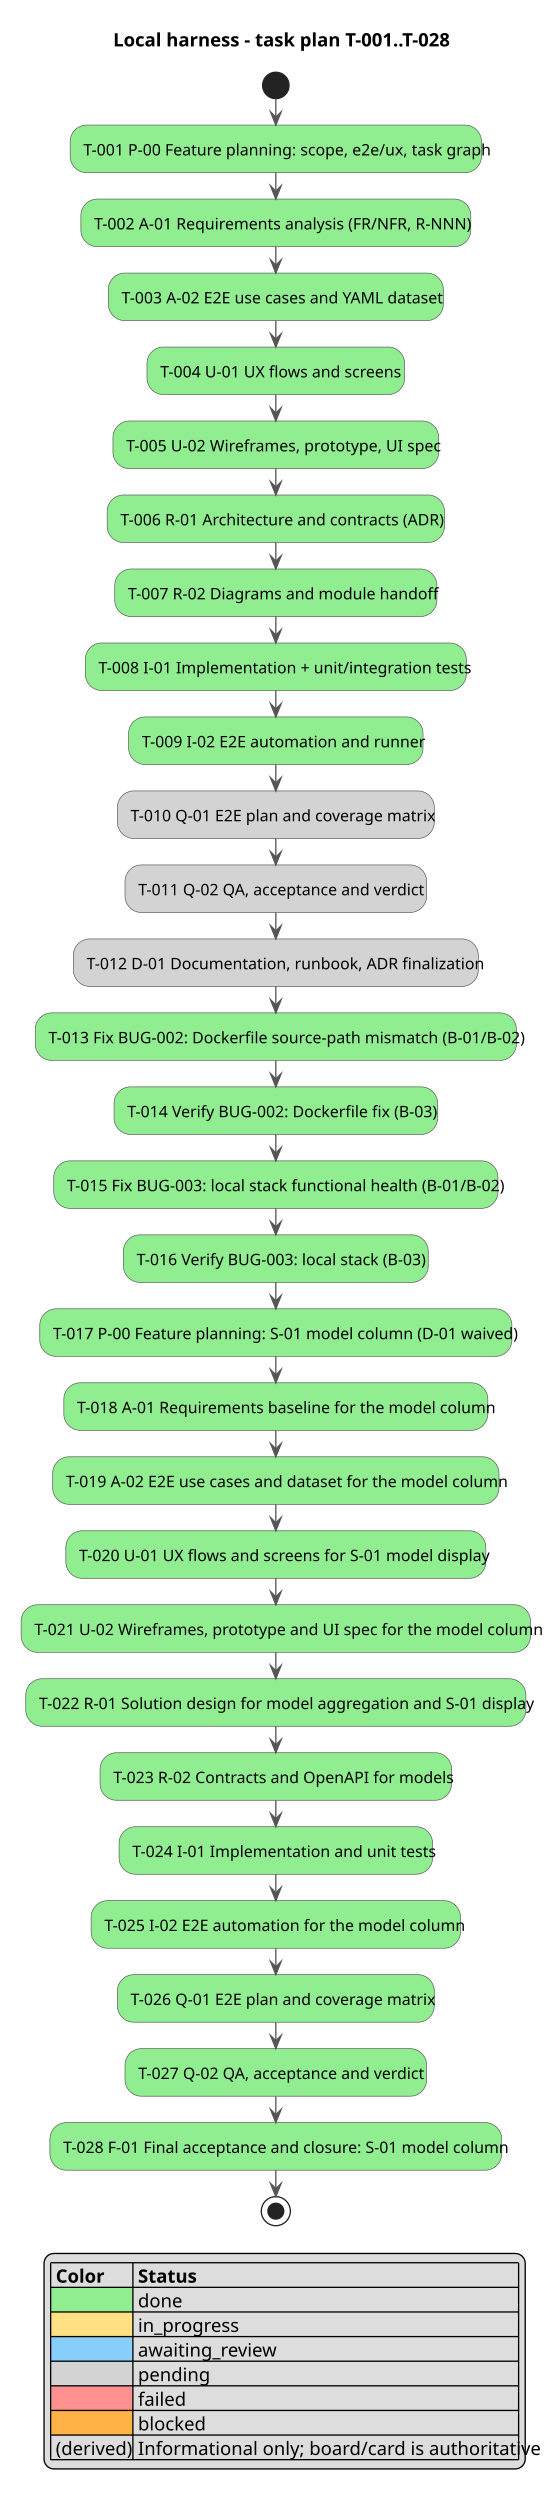
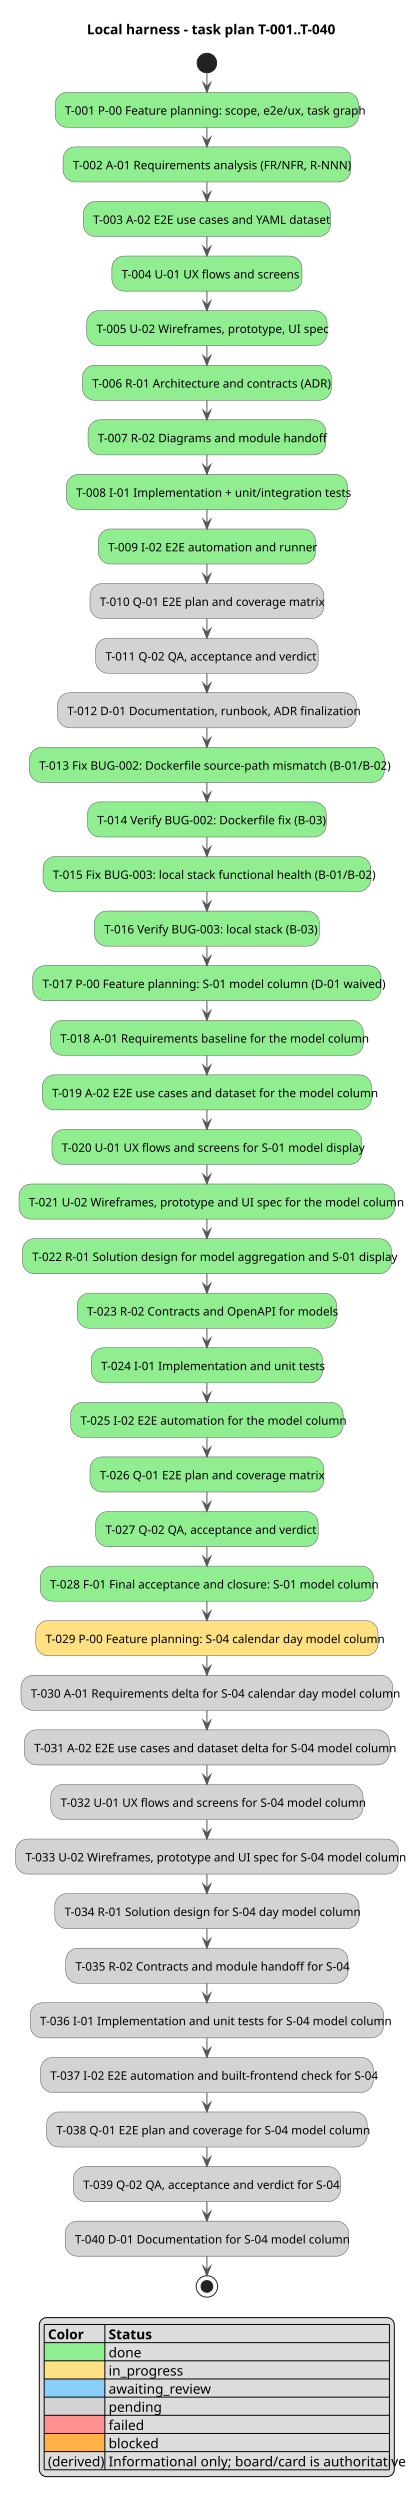
- <svg xmlns="http://www.w3.org/2000/svg" version="1.1" data-diagram-type="ACTIVITY" style="width:421px;height:1891px;background:#FFFFFF;" width="421px" height="1891px" viewBox="0 0 421 1891" zoomAndPan="magnify" preserveAspectRatio="none" contentStyleType="text/css">
+ <svg xmlns="http://www.w3.org/2000/svg" version="1.1" data-diagram-type="ACTIVITY" style="width:428px;height:2563px;background:#FFFFFF;" width="428px" height="2563px" viewBox="0 0 428 2563" zoomAndPan="magnify" preserveAspectRatio="none" contentStyleType="text/css">
  <defs />
  <g font-family="sans-serif" lengthAdjust="spacing">
    <g class="title" data-source-line="5">
-       <text x="85.599" y="35.107" fill="#000" font-size="14" textLength="248.076" font-weight="700" font-family="Segoe UI">Local harness - task plan T-001..T-028</text>
+       <text x="89.088" y="35.107" fill="#000" font-size="14" textLength="248.076" font-weight="700" font-family="Segoe UI">Local harness - task plan T-001..T-040</text>
    </g>
-     <ellipse cx="208.637" cy="64.621" rx="10" ry="10" fill="#222" style="stroke:#222;stroke-width:1;" />
-     <rect x="53.072" y="94.621" width="311.129" height="35.961" fill="#90EE90" style="stroke:#555;stroke-width:0.5;" rx="12.5" ry="12.5" />
-     <text x="63.072" y="117.57" fill="#000" font-size="12" textLength="291.129" font-family="Segoe UI">T-001 P-00 Feature planning: scope, e2e/ux, task graph</text>
-     <rect x="61.182" y="150.582" width="294.91" height="35.961" fill="#90EE90" style="stroke:#555;stroke-width:0.5;" rx="12.5" ry="12.5" />
-     <text x="71.182" y="173.531" fill="#000" font-size="12" textLength="274.91" font-family="Segoe UI">T-002 A-01 Requirements analysis (FR/NFR, R-NNN)</text>
-     <rect x="81.941" y="206.543" width="253.391" height="35.961" fill="#90EE90" style="stroke:#555;stroke-width:0.5;" rx="12.5" ry="12.5" />
-     <text x="91.941" y="229.492" fill="#000" font-size="12" textLength="233.391" font-family="Segoe UI">T-003 A-02 E2E use cases and YAML dataset</text>
-     <rect x="111.191" y="262.504" width="194.891" height="35.961" fill="#90EE90" style="stroke:#555;stroke-width:0.5;" rx="12.5" ry="12.5" />
-     <text x="121.191" y="285.453" fill="#000" font-size="12" textLength="174.891" font-family="Segoe UI">T-004 U-01 UX flows and screens</text>
-     <rect x="85.451" y="318.465" width="246.371" height="35.961" fill="#90EE90" style="stroke:#555;stroke-width:0.5;" rx="12.5" ry="12.5" />
-     <text x="95.451" y="341.414" fill="#000" font-size="12" textLength="226.371" font-family="Segoe UI">T-005 U-02 Wireframes, prototype, UI spec</text>
-     <rect x="81.071" y="374.426" width="255.131" height="35.961" fill="#90EE90" style="stroke:#555;stroke-width:0.5;" rx="12.5" ry="12.5" />
-     <text x="91.071" y="397.375" fill="#000" font-size="12" textLength="235.131" font-family="Segoe UI">T-006 R-01 Architecture and contracts (ADR)</text>
-     <rect x="86.784" y="430.387" width="243.705" height="35.961" fill="#90EE90" style="stroke:#555;stroke-width:0.5;" rx="12.5" ry="12.5" />
-     <text x="96.784" y="453.336" fill="#000" font-size="12" textLength="223.705" font-family="Segoe UI">T-007 R-02 Diagrams and module handoff</text>
-     <rect x="64.536" y="486.348" width="288.201" height="35.961" fill="#90EE90" style="stroke:#555;stroke-width:0.5;" rx="12.5" ry="12.5" />
-     <text x="74.536" y="509.297" fill="#000" font-size="12" textLength="268.201" font-family="Segoe UI">T-008 I-01 Implementation + unit/integration tests</text>
-     <rect x="97.311" y="542.309" width="222.652" height="35.961" fill="#90EE90" style="stroke:#555;stroke-width:0.5;" rx="12.5" ry="12.5" />
-     <text x="107.311" y="565.258" fill="#000" font-size="12" textLength="202.652" font-family="Segoe UI">T-009 I-02 E2E automation and runner</text>
-     <rect x="88.768" y="598.27" width="239.738" height="35.961" fill="#D3D3D3" style="stroke:#555;stroke-width:0.5;" rx="12.5" ry="12.5" />
-     <text x="98.768" y="621.219" fill="#000" font-size="12" textLength="219.738" font-family="Segoe UI">T-010 Q-01 E2E plan and coverage matrix</text>
-     <rect x="94.565" y="654.23" width="228.143" height="35.961" fill="#D3D3D3" style="stroke:#555;stroke-width:0.5;" rx="12.5" ry="12.5" />
-     <text x="104.565" y="677.18" fill="#000" font-size="12" textLength="208.143" font-family="Segoe UI">T-011 Q-02 QA, acceptance and verdict</text>
-     <rect x="55.489" y="710.191" width="306.295" height="35.961" fill="#D3D3D3" style="stroke:#555;stroke-width:0.5;" rx="12.5" ry="12.5" />
-     <text x="65.489" y="733.141" fill="#000" font-size="12" textLength="286.295" font-family="Segoe UI">T-012 D-01 Documentation, runbook, ADR finalization</text>
-     <rect x="26.667" y="766.152" width="363.939" height="35.961" fill="#90EE90" style="stroke:#555;stroke-width:0.5;" rx="12.5" ry="12.5" />
-     <text x="36.667" y="789.102" fill="#000" font-size="12" textLength="343.939" font-family="Segoe UI">T-013 Fix BUG-002: Dockerfile source-path mismatch (B-01/B-02)</text>
-     <rect x="86.271" y="822.113" width="244.73" height="35.961" fill="#90EE90" style="stroke:#555;stroke-width:0.5;" rx="12.5" ry="12.5" />
-     <text x="96.271" y="845.063" fill="#000" font-size="12" textLength="224.73" font-family="Segoe UI">T-014 Verify BUG-002: Dockerfile fix (B-03)</text>
-     <rect x="40.65" y="878.074" width="335.973" height="35.961" fill="#90EE90" style="stroke:#555;stroke-width:0.5;" rx="12.5" ry="12.5" />
-     <text x="50.65" y="901.023" fill="#000" font-size="12" textLength="315.973" font-family="Segoe UI">T-015 Fix BUG-003: local stack functional health (B-01/B-02)</text>
-     <rect x="93.347" y="934.035" width="230.58" height="35.961" fill="#90EE90" style="stroke:#555;stroke-width:0.5;" rx="12.5" ry="12.5" />
-     <text x="103.347" y="956.984" fill="#000" font-size="12" textLength="210.58" font-family="Segoe UI">T-016 Verify BUG-003: local stack (B-03)</text>
-     <rect x="30.089" y="989.996" width="357.096" height="35.961" fill="#90EE90" style="stroke:#555;stroke-width:0.5;" rx="12.5" ry="12.5" />
-     <text x="40.089" y="1012.945" fill="#000" font-size="12" textLength="337.096" font-family="Segoe UI">T-017 P-00 Feature planning: S-01 model column (D-01 waived)</text>
-     <rect x="48.279" y="1045.957" width="320.715" height="35.961" fill="#90EE90" style="stroke:#555;stroke-width:0.5;" rx="12.5" ry="12.5" />
-     <text x="58.279" y="1068.906" fill="#000" font-size="12" textLength="300.715" font-family="Segoe UI">T-018 A-01 Requirements baseline for the model column</text>
-     <rect x="39.856" y="1101.918" width="337.561" height="35.961" fill="#90EE90" style="stroke:#555;stroke-width:0.5;" rx="12.5" ry="12.5" />
-     <text x="49.856" y="1124.867" fill="#000" font-size="12" textLength="317.561" font-family="Segoe UI">T-019 A-02 E2E use cases and dataset for the model column</text>
-     <rect x="49.806" y="1157.879" width="317.662" height="35.961" fill="#90EE90" style="stroke:#555;stroke-width:0.5;" rx="12.5" ry="12.5" />
-     <text x="59.806" y="1180.828" fill="#000" font-size="12" textLength="297.662" font-family="Segoe UI">T-020 U-01 UX flows and screens for S-01 model display</text>
-     <rect x="16" y="1213.84" width="385.273" height="35.961" fill="#90EE90" style="stroke:#555;stroke-width:0.5;" rx="12.5" ry="12.5" />
-     <text x="26" y="1236.789" fill="#000" font-size="12" textLength="365.273" font-family="Segoe UI">T-021 U-02 Wireframes, prototype and UI spec for the model column</text>
-     <rect x="19.475" y="1269.801" width="378.324" height="35.961" fill="#90EE90" style="stroke:#555;stroke-width:0.5;" rx="12.5" ry="12.5" />
-     <text x="29.475" y="1292.75" fill="#000" font-size="12" textLength="358.324" font-family="Segoe UI">T-022 R-01 Solution design for model aggregation and S-01 display</text>
-     <rect x="75.698" y="1325.762" width="265.877" height="35.961" fill="#90EE90" style="stroke:#555;stroke-width:0.5;" rx="12.5" ry="12.5" />
-     <text x="85.698" y="1348.711" fill="#000" font-size="12" textLength="245.877" font-family="Segoe UI">T-023 R-02 Contracts and OpenAPI for models</text>
-     <rect x="90.086" y="1381.723" width="237.102" height="35.961" fill="#90EE90" style="stroke:#555;stroke-width:0.5;" rx="12.5" ry="12.5" />
-     <text x="100.086" y="1404.672" fill="#000" font-size="12" textLength="217.102" font-family="Segoe UI">T-024 I-01 Implementation and unit tests</text>
-     <rect x="68.948" y="1437.684" width="279.377" height="35.961" fill="#90EE90" style="stroke:#555;stroke-width:0.5;" rx="12.5" ry="12.5" />
-     <text x="78.948" y="1460.633" fill="#000" font-size="12" textLength="259.377" font-family="Segoe UI">T-025 I-02 E2E automation for the model column</text>
-     <rect x="88.768" y="1493.645" width="239.738" height="35.961" fill="#90EE90" style="stroke:#555;stroke-width:0.5;" rx="12.5" ry="12.5" />
-     <text x="98.768" y="1516.594" fill="#000" font-size="12" textLength="219.738" font-family="Segoe UI">T-026 Q-01 E2E plan and coverage matrix</text>
-     <rect x="94.565" y="1549.605" width="228.143" height="35.961" fill="#90EE90" style="stroke:#555;stroke-width:0.5;" rx="12.5" ry="12.5" />
-     <text x="104.565" y="1572.555" fill="#000" font-size="12" textLength="208.143" font-family="Segoe UI">T-027 Q-02 QA, acceptance and verdict</text>
-     <rect x="37.759" y="1605.566" width="341.756" height="35.961" fill="#90EE90" style="stroke:#555;stroke-width:0.5;" rx="12.5" ry="12.5" />
-     <text x="47.759" y="1628.516" fill="#000" font-size="12" textLength="321.756" font-family="Segoe UI">T-028 F-01 Final acceptance and closure: S-01 model column</text>
-     <ellipse cx="208.637" cy="1672.527" rx="11" ry="11" fill="none" style="stroke:#222;stroke-width:1;" />
-     <ellipse cx="208.637" cy="1672.527" rx="6" ry="6" fill="#222" style="stroke:#222;stroke-width:1;" />
-     <line x1="208.637" y1="74.621" x2="208.637" y2="94.621" style="stroke:#555;stroke-width:1;" />
-     <polygon points="204.637,84.621,208.637,94.621,212.637,84.621,208.637,88.621" fill="#555" style="stroke:#555;stroke-width:1;stroke-linejoin:miter;stroke-miterlimit:10;" />
-     <line x1="208.637" y1="130.582" x2="208.637" y2="150.582" style="stroke:#555;stroke-width:1;" />
-     <polygon points="204.637,140.582,208.637,150.582,212.637,140.582,208.637,144.582" fill="#555" style="stroke:#555;stroke-width:1;stroke-linejoin:miter;stroke-miterlimit:10;" />
-     <line x1="208.637" y1="186.543" x2="208.637" y2="206.543" style="stroke:#555;stroke-width:1;" />
-     <polygon points="204.637,196.543,208.637,206.543,212.637,196.543,208.637,200.543" fill="#555" style="stroke:#555;stroke-width:1;stroke-linejoin:miter;stroke-miterlimit:10;" />
-     <line x1="208.637" y1="242.504" x2="208.637" y2="262.504" style="stroke:#555;stroke-width:1;" />
-     <polygon points="204.637,252.504,208.637,262.504,212.637,252.504,208.637,256.504" fill="#555" style="stroke:#555;stroke-width:1;stroke-linejoin:miter;stroke-miterlimit:10;" />
-     <line x1="208.637" y1="298.465" x2="208.637" y2="318.465" style="stroke:#555;stroke-width:1;" />
-     <polygon points="204.637,308.465,208.637,318.465,212.637,308.465,208.637,312.465" fill="#555" style="stroke:#555;stroke-width:1;stroke-linejoin:miter;stroke-miterlimit:10;" />
-     <line x1="208.637" y1="354.426" x2="208.637" y2="374.426" style="stroke:#555;stroke-width:1;" />
-     <polygon points="204.637,364.426,208.637,374.426,212.637,364.426,208.637,368.426" fill="#555" style="stroke:#555;stroke-width:1;stroke-linejoin:miter;stroke-miterlimit:10;" />
-     <line x1="208.637" y1="410.387" x2="208.637" y2="430.387" style="stroke:#555;stroke-width:1;" />
-     <polygon points="204.637,420.387,208.637,430.387,212.637,420.387,208.637,424.387" fill="#555" style="stroke:#555;stroke-width:1;stroke-linejoin:miter;stroke-miterlimit:10;" />
-     <line x1="208.637" y1="466.348" x2="208.637" y2="486.348" style="stroke:#555;stroke-width:1;" />
-     <polygon points="204.637,476.348,208.637,486.348,212.637,476.348,208.637,480.348" fill="#555" style="stroke:#555;stroke-width:1;stroke-linejoin:miter;stroke-miterlimit:10;" />
-     <line x1="208.637" y1="522.309" x2="208.637" y2="542.309" style="stroke:#555;stroke-width:1;" />
-     <polygon points="204.637,532.309,208.637,542.309,212.637,532.309,208.637,536.309" fill="#555" style="stroke:#555;stroke-width:1;stroke-linejoin:miter;stroke-miterlimit:10;" />
-     <line x1="208.637" y1="578.27" x2="208.637" y2="598.27" style="stroke:#555;stroke-width:1;" />
-     <polygon points="204.637,588.27,208.637,598.27,212.637,588.27,208.637,592.27" fill="#555" style="stroke:#555;stroke-width:1;stroke-linejoin:miter;stroke-miterlimit:10;" />
-     <line x1="208.637" y1="634.23" x2="208.637" y2="654.23" style="stroke:#555;stroke-width:1;" />
-     <polygon points="204.637,644.23,208.637,654.23,212.637,644.23,208.637,648.23" fill="#555" style="stroke:#555;stroke-width:1;stroke-linejoin:miter;stroke-miterlimit:10;" />
-     <line x1="208.637" y1="690.191" x2="208.637" y2="710.191" style="stroke:#555;stroke-width:1;" />
-     <polygon points="204.637,700.191,208.637,710.191,212.637,700.191,208.637,704.191" fill="#555" style="stroke:#555;stroke-width:1;stroke-linejoin:miter;stroke-miterlimit:10;" />
-     <line x1="208.637" y1="746.152" x2="208.637" y2="766.152" style="stroke:#555;stroke-width:1;" />
-     <polygon points="204.637,756.152,208.637,766.152,212.637,756.152,208.637,760.152" fill="#555" style="stroke:#555;stroke-width:1;stroke-linejoin:miter;stroke-miterlimit:10;" />
-     <line x1="208.637" y1="802.113" x2="208.637" y2="822.113" style="stroke:#555;stroke-width:1;" />
-     <polygon points="204.637,812.113,208.637,822.113,212.637,812.113,208.637,816.113" fill="#555" style="stroke:#555;stroke-width:1;stroke-linejoin:miter;stroke-miterlimit:10;" />
-     <line x1="208.637" y1="858.074" x2="208.637" y2="878.074" style="stroke:#555;stroke-width:1;" />
-     <polygon points="204.637,868.074,208.637,878.074,212.637,868.074,208.637,872.074" fill="#555" style="stroke:#555;stroke-width:1;stroke-linejoin:miter;stroke-miterlimit:10;" />
-     <line x1="208.637" y1="914.035" x2="208.637" y2="934.035" style="stroke:#555;stroke-width:1;" />
-     <polygon points="204.637,924.035,208.637,934.035,212.637,924.035,208.637,928.035" fill="#555" style="stroke:#555;stroke-width:1;stroke-linejoin:miter;stroke-miterlimit:10;" />
-     <line x1="208.637" y1="969.996" x2="208.637" y2="989.996" style="stroke:#555;stroke-width:1;" />
-     <polygon points="204.637,979.996,208.637,989.996,212.637,979.996,208.637,983.996" fill="#555" style="stroke:#555;stroke-width:1;stroke-linejoin:miter;stroke-miterlimit:10;" />
-     <line x1="208.637" y1="1025.957" x2="208.637" y2="1045.957" style="stroke:#555;stroke-width:1;" />
-     <polygon points="204.637,1035.957,208.637,1045.957,212.637,1035.957,208.637,1039.957" fill="#555" style="stroke:#555;stroke-width:1;stroke-linejoin:miter;stroke-miterlimit:10;" />
-     <line x1="208.637" y1="1081.918" x2="208.637" y2="1101.918" style="stroke:#555;stroke-width:1;" />
-     <polygon points="204.637,1091.918,208.637,1101.918,212.637,1091.918,208.637,1095.918" fill="#555" style="stroke:#555;stroke-width:1;stroke-linejoin:miter;stroke-miterlimit:10;" />
-     <line x1="208.637" y1="1137.879" x2="208.637" y2="1157.879" style="stroke:#555;stroke-width:1;" />
-     <polygon points="204.637,1147.879,208.637,1157.879,212.637,1147.879,208.637,1151.879" fill="#555" style="stroke:#555;stroke-width:1;stroke-linejoin:miter;stroke-miterlimit:10;" />
-     <line x1="208.637" y1="1193.84" x2="208.637" y2="1213.84" style="stroke:#555;stroke-width:1;" />
-     <polygon points="204.637,1203.84,208.637,1213.84,212.637,1203.84,208.637,1207.84" fill="#555" style="stroke:#555;stroke-width:1;stroke-linejoin:miter;stroke-miterlimit:10;" />
-     <line x1="208.637" y1="1249.801" x2="208.637" y2="1269.801" style="stroke:#555;stroke-width:1;" />
-     <polygon points="204.637,1259.801,208.637,1269.801,212.637,1259.801,208.637,1263.801" fill="#555" style="stroke:#555;stroke-width:1;stroke-linejoin:miter;stroke-miterlimit:10;" />
-     <line x1="208.637" y1="1305.762" x2="208.637" y2="1325.762" style="stroke:#555;stroke-width:1;" />
-     <polygon points="204.637,1315.762,208.637,1325.762,212.637,1315.762,208.637,1319.762" fill="#555" style="stroke:#555;stroke-width:1;stroke-linejoin:miter;stroke-miterlimit:10;" />
-     <line x1="208.637" y1="1361.723" x2="208.637" y2="1381.723" style="stroke:#555;stroke-width:1;" />
-     <polygon points="204.637,1371.723,208.637,1381.723,212.637,1371.723,208.637,1375.723" fill="#555" style="stroke:#555;stroke-width:1;stroke-linejoin:miter;stroke-miterlimit:10;" />
-     <line x1="208.637" y1="1417.684" x2="208.637" y2="1437.684" style="stroke:#555;stroke-width:1;" />
-     <polygon points="204.637,1427.684,208.637,1437.684,212.637,1427.684,208.637,1431.684" fill="#555" style="stroke:#555;stroke-width:1;stroke-linejoin:miter;stroke-miterlimit:10;" />
-     <line x1="208.637" y1="1473.645" x2="208.637" y2="1493.645" style="stroke:#555;stroke-width:1;" />
-     <polygon points="204.637,1483.645,208.637,1493.645,212.637,1483.645,208.637,1487.645" fill="#555" style="stroke:#555;stroke-width:1;stroke-linejoin:miter;stroke-miterlimit:10;" />
-     <line x1="208.637" y1="1529.605" x2="208.637" y2="1549.605" style="stroke:#555;stroke-width:1;" />
-     <polygon points="204.637,1539.605,208.637,1549.605,212.637,1539.605,208.637,1543.605" fill="#555" style="stroke:#555;stroke-width:1;stroke-linejoin:miter;stroke-miterlimit:10;" />
-     <line x1="208.637" y1="1585.566" x2="208.637" y2="1605.566" style="stroke:#555;stroke-width:1;" />
-     <polygon points="204.637,1595.566,208.637,1605.566,212.637,1595.566,208.637,1599.566" fill="#555" style="stroke:#555;stroke-width:1;stroke-linejoin:miter;stroke-miterlimit:10;" />
-     <line x1="208.637" y1="1641.527" x2="208.637" y2="1661.527" style="stroke:#555;stroke-width:1;" />
-     <polygon points="204.637,1651.527,208.637,1661.527,212.637,1651.527,208.637,1655.527" fill="#555" style="stroke:#555;stroke-width:1;stroke-linejoin:miter;stroke-miterlimit:10;" />
-     <g class="legend" data-source-line="38">
-       <rect x="33.309" y="1704.527" width="363.965" height="162.969" fill="#DDD" style="stroke:#000;stroke-width:1;" rx="7.5" ry="7.5" />
-       <text x="42.171" y="1726.635" fill="#000" font-size="14" textLength="35.403" font-weight="700" font-family="Segoe UI">Color</text>
-       <text x="104.385" y="1726.635" fill="#000" font-size="14" textLength="40.906" font-weight="700" font-family="Segoe UI">Status</text>
-       <rect x="38.309" y="1730.148" width="62.214" height="18.621" fill="#90EE90" style="stroke:none;" />
-       <text x="38.309" y="1745.256" fill="#000" font-size="14" font-family="Segoe UI"> </text>
-       <text x="104.357" y="1745.256" fill="#000" font-size="14" textLength="31.691" font-family="Segoe UI">done</text>
-       <rect x="38.309" y="1748.77" width="62.214" height="18.621" fill="#FFE082" style="stroke:none;" />
-       <text x="38.309" y="1763.877" fill="#000" font-size="14" font-family="Segoe UI"> </text>
-       <text x="104.357" y="1763.877" fill="#000" font-size="14" textLength="70.738" font-family="Segoe UI">in_progress</text>
-       <rect x="38.309" y="1767.391" width="62.214" height="18.621" fill="#87CEFA" style="stroke:none;" />
-       <text x="38.309" y="1782.498" fill="#000" font-size="14" font-family="Segoe UI"> </text>
-       <text x="104.357" y="1782.498" fill="#000" font-size="14" textLength="97.59" font-family="Segoe UI">awaiting_review</text>
-       <rect x="38.309" y="1786.012" width="62.214" height="18.621" fill="#D3D3D3" style="stroke:none;" />
-       <text x="38.309" y="1801.119" fill="#000" font-size="14" font-family="Segoe UI"> </text>
-       <text x="104.357" y="1801.119" fill="#000" font-size="14" textLength="51.276" font-family="Segoe UI">pending</text>
-       <rect x="38.309" y="1804.633" width="62.214" height="18.621" fill="#FF9090" style="stroke:none;" />
-       <text x="38.309" y="1819.74" fill="#000" font-size="14" font-family="Segoe UI"> </text>
-       <text x="104.357" y="1819.74" fill="#000" font-size="14" textLength="33.852" font-family="Segoe UI">failed</text>
-       <rect x="38.309" y="1823.254" width="62.214" height="18.621" fill="#FFB347" style="stroke:none;" />
-       <text x="38.309" y="1838.361" fill="#000" font-size="14" font-family="Segoe UI"> </text>
-       <text x="104.357" y="1838.361" fill="#000" font-size="14" textLength="48.815" font-family="Segoe UI">blocked</text>
-       <text x="42.144" y="1856.982" fill="#000" font-size="14" textLength="54.544" font-family="Segoe UI">(derived)</text>
-       <text x="104.357" y="1856.982" fill="#000" font-size="14" textLength="284.081" font-family="Segoe UI">Informational only; board/card is authoritative</text>
-       <line x1="38.309" y1="1711.527" x2="392.273" y2="1711.527" style="stroke:#000;stroke-width:1;" />
-       <line x1="38.309" y1="1730.148" x2="392.273" y2="1730.148" style="stroke:#000;stroke-width:1;" />
-       <line x1="38.309" y1="1748.77" x2="392.273" y2="1748.77" style="stroke:#000;stroke-width:1;" />
-       <line x1="38.309" y1="1767.391" x2="392.273" y2="1767.391" style="stroke:#000;stroke-width:1;" />
-       <line x1="38.309" y1="1786.012" x2="392.273" y2="1786.012" style="stroke:#000;stroke-width:1;" />
-       <line x1="38.309" y1="1804.633" x2="392.273" y2="1804.633" style="stroke:#000;stroke-width:1;" />
-       <line x1="38.309" y1="1823.254" x2="392.273" y2="1823.254" style="stroke:#000;stroke-width:1;" />
-       <line x1="38.309" y1="1841.875" x2="392.273" y2="1841.875" style="stroke:#000;stroke-width:1;" />
-       <line x1="38.309" y1="1860.496" x2="392.273" y2="1860.496" style="stroke:#000;stroke-width:1;" />
-       <line x1="38.309" y1="1711.527" x2="38.309" y2="1860.496" style="stroke:#000;stroke-width:1;" />
-       <line x1="100.522" y1="1711.527" x2="100.522" y2="1860.496" style="stroke:#000;stroke-width:1;" />
-       <line x1="392.273" y1="1711.527" x2="392.273" y2="1860.496" style="stroke:#000;stroke-width:1;" />
+     <ellipse cx="212.126" cy="64.621" rx="10" ry="10" fill="#222" style="stroke:#222;stroke-width:1;" />
+     <rect x="56.562" y="94.621" width="311.129" height="35.961" fill="#90EE90" style="stroke:#555;stroke-width:0.5;" rx="12.5" ry="12.5" />
+     <text x="66.562" y="117.57" fill="#000" font-size="12" textLength="291.129" font-family="Segoe UI">T-001 P-00 Feature planning: scope, e2e/ux, task graph</text>
+     <rect x="64.671" y="150.582" width="294.91" height="35.961" fill="#90EE90" style="stroke:#555;stroke-width:0.5;" rx="12.5" ry="12.5" />
+     <text x="74.671" y="173.531" fill="#000" font-size="12" textLength="274.91" font-family="Segoe UI">T-002 A-01 Requirements analysis (FR/NFR, R-NNN)</text>
+     <rect x="85.431" y="206.543" width="253.391" height="35.961" fill="#90EE90" style="stroke:#555;stroke-width:0.5;" rx="12.5" ry="12.5" />
+     <text x="95.431" y="229.492" fill="#000" font-size="12" textLength="233.391" font-family="Segoe UI">T-003 A-02 E2E use cases and YAML dataset</text>
+     <rect x="114.681" y="262.504" width="194.891" height="35.961" fill="#90EE90" style="stroke:#555;stroke-width:0.5;" rx="12.5" ry="12.5" />
+     <text x="124.681" y="285.453" fill="#000" font-size="12" textLength="174.891" font-family="Segoe UI">T-004 U-01 UX flows and screens</text>
+     <rect x="88.94" y="318.465" width="246.371" height="35.961" fill="#90EE90" style="stroke:#555;stroke-width:0.5;" rx="12.5" ry="12.5" />
+     <text x="98.94" y="341.414" fill="#000" font-size="12" textLength="226.371" font-family="Segoe UI">T-005 U-02 Wireframes, prototype, UI spec</text>
+     <rect x="84.561" y="374.426" width="255.131" height="35.961" fill="#90EE90" style="stroke:#555;stroke-width:0.5;" rx="12.5" ry="12.5" />
+     <text x="94.561" y="397.375" fill="#000" font-size="12" textLength="235.131" font-family="Segoe UI">T-006 R-01 Architecture and contracts (ADR)</text>
+     <rect x="90.273" y="430.387" width="243.705" height="35.961" fill="#90EE90" style="stroke:#555;stroke-width:0.5;" rx="12.5" ry="12.5" />
+     <text x="100.273" y="453.336" fill="#000" font-size="12" textLength="223.705" font-family="Segoe UI">T-007 R-02 Diagrams and module handoff</text>
+     <rect x="68.025" y="486.348" width="288.201" height="35.961" fill="#90EE90" style="stroke:#555;stroke-width:0.5;" rx="12.5" ry="12.5" />
+     <text x="78.025" y="509.297" fill="#000" font-size="12" textLength="268.201" font-family="Segoe UI">T-008 I-01 Implementation + unit/integration tests</text>
+     <rect x="100.8" y="542.309" width="222.652" height="35.961" fill="#90EE90" style="stroke:#555;stroke-width:0.5;" rx="12.5" ry="12.5" />
+     <text x="110.8" y="565.258" fill="#000" font-size="12" textLength="202.652" font-family="Segoe UI">T-009 I-02 E2E automation and runner</text>
+     <rect x="92.257" y="598.27" width="239.738" height="35.961" fill="#D3D3D3" style="stroke:#555;stroke-width:0.5;" rx="12.5" ry="12.5" />
+     <text x="102.257" y="621.219" fill="#000" font-size="12" textLength="219.738" font-family="Segoe UI">T-010 Q-01 E2E plan and coverage matrix</text>
+     <rect x="98.055" y="654.23" width="228.143" height="35.961" fill="#D3D3D3" style="stroke:#555;stroke-width:0.5;" rx="12.5" ry="12.5" />
+     <text x="108.055" y="677.18" fill="#000" font-size="12" textLength="208.143" font-family="Segoe UI">T-011 Q-02 QA, acceptance and verdict</text>
+     <rect x="58.979" y="710.191" width="306.295" height="35.961" fill="#D3D3D3" style="stroke:#555;stroke-width:0.5;" rx="12.5" ry="12.5" />
+     <text x="68.979" y="733.141" fill="#000" font-size="12" textLength="286.295" font-family="Segoe UI">T-012 D-01 Documentation, runbook, ADR finalization</text>
+     <rect x="30.156" y="766.152" width="363.939" height="35.961" fill="#90EE90" style="stroke:#555;stroke-width:0.5;" rx="12.5" ry="12.5" />
+     <text x="40.156" y="789.102" fill="#000" font-size="12" textLength="343.939" font-family="Segoe UI">T-013 Fix BUG-002: Dockerfile source-path mismatch (B-01/B-02)</text>
+     <rect x="89.761" y="822.113" width="244.73" height="35.961" fill="#90EE90" style="stroke:#555;stroke-width:0.5;" rx="12.5" ry="12.5" />
+     <text x="99.761" y="845.063" fill="#000" font-size="12" textLength="224.73" font-family="Segoe UI">T-014 Verify BUG-002: Dockerfile fix (B-03)</text>
+     <rect x="44.14" y="878.074" width="335.973" height="35.961" fill="#90EE90" style="stroke:#555;stroke-width:0.5;" rx="12.5" ry="12.5" />
+     <text x="54.14" y="901.023" fill="#000" font-size="12" textLength="315.973" font-family="Segoe UI">T-015 Fix BUG-003: local stack functional health (B-01/B-02)</text>
+     <rect x="96.836" y="934.035" width="230.58" height="35.961" fill="#90EE90" style="stroke:#555;stroke-width:0.5;" rx="12.5" ry="12.5" />
+     <text x="106.836" y="956.984" fill="#000" font-size="12" textLength="210.58" font-family="Segoe UI">T-016 Verify BUG-003: local stack (B-03)</text>
+     <rect x="33.578" y="989.996" width="357.096" height="35.961" fill="#90EE90" style="stroke:#555;stroke-width:0.5;" rx="12.5" ry="12.5" />
+     <text x="43.578" y="1012.945" fill="#000" font-size="12" textLength="337.096" font-family="Segoe UI">T-017 P-00 Feature planning: S-01 model column (D-01 waived)</text>
+     <rect x="51.769" y="1045.957" width="320.715" height="35.961" fill="#90EE90" style="stroke:#555;stroke-width:0.5;" rx="12.5" ry="12.5" />
+     <text x="61.769" y="1068.906" fill="#000" font-size="12" textLength="300.715" font-family="Segoe UI">T-018 A-01 Requirements baseline for the model column</text>
+     <rect x="43.346" y="1101.918" width="337.561" height="35.961" fill="#90EE90" style="stroke:#555;stroke-width:0.5;" rx="12.5" ry="12.5" />
+     <text x="53.346" y="1124.867" fill="#000" font-size="12" textLength="317.561" font-family="Segoe UI">T-019 A-02 E2E use cases and dataset for the model column</text>
+     <rect x="53.295" y="1157.879" width="317.662" height="35.961" fill="#90EE90" style="stroke:#555;stroke-width:0.5;" rx="12.5" ry="12.5" />
+     <text x="63.295" y="1180.828" fill="#000" font-size="12" textLength="297.662" font-family="Segoe UI">T-020 U-01 UX flows and screens for S-01 model display</text>
+     <rect x="19.489" y="1213.84" width="385.273" height="35.961" fill="#90EE90" style="stroke:#555;stroke-width:0.5;" rx="12.5" ry="12.5" />
+     <text x="29.489" y="1236.789" fill="#000" font-size="12" textLength="365.273" font-family="Segoe UI">T-021 U-02 Wireframes, prototype and UI spec for the model column</text>
+     <rect x="22.964" y="1269.801" width="378.324" height="35.961" fill="#90EE90" style="stroke:#555;stroke-width:0.5;" rx="12.5" ry="12.5" />
+     <text x="32.964" y="1292.75" fill="#000" font-size="12" textLength="358.324" font-family="Segoe UI">T-022 R-01 Solution design for model aggregation and S-01 display</text>
+     <rect x="79.188" y="1325.762" width="265.877" height="35.961" fill="#90EE90" style="stroke:#555;stroke-width:0.5;" rx="12.5" ry="12.5" />
+     <text x="89.188" y="1348.711" fill="#000" font-size="12" textLength="245.877" font-family="Segoe UI">T-023 R-02 Contracts and OpenAPI for models</text>
+     <rect x="93.575" y="1381.723" width="237.102" height="35.961" fill="#90EE90" style="stroke:#555;stroke-width:0.5;" rx="12.5" ry="12.5" />
+     <text x="103.575" y="1404.672" fill="#000" font-size="12" textLength="217.102" font-family="Segoe UI">T-024 I-01 Implementation and unit tests</text>
+     <rect x="72.438" y="1437.684" width="279.377" height="35.961" fill="#90EE90" style="stroke:#555;stroke-width:0.5;" rx="12.5" ry="12.5" />
+     <text x="82.438" y="1460.633" fill="#000" font-size="12" textLength="259.377" font-family="Segoe UI">T-025 I-02 E2E automation for the model column</text>
+     <rect x="92.257" y="1493.645" width="239.738" height="35.961" fill="#90EE90" style="stroke:#555;stroke-width:0.5;" rx="12.5" ry="12.5" />
+     <text x="102.257" y="1516.594" fill="#000" font-size="12" textLength="219.738" font-family="Segoe UI">T-026 Q-01 E2E plan and coverage matrix</text>
+     <rect x="98.055" y="1549.605" width="228.143" height="35.961" fill="#90EE90" style="stroke:#555;stroke-width:0.5;" rx="12.5" ry="12.5" />
+     <text x="108.055" y="1572.555" fill="#000" font-size="12" textLength="208.143" font-family="Segoe UI">T-027 Q-02 QA, acceptance and verdict</text>
+     <rect x="41.248" y="1605.566" width="341.756" height="35.961" fill="#90EE90" style="stroke:#555;stroke-width:0.5;" rx="12.5" ry="12.5" />
+     <text x="51.248" y="1628.516" fill="#000" font-size="12" textLength="321.756" font-family="Segoe UI">T-028 F-01 Final acceptance and closure: S-01 model column</text>
+     <rect x="36.689" y="1661.527" width="350.873" height="35.961" fill="#FFE082" style="stroke:#555;stroke-width:0.5;" rx="12.5" ry="12.5" />
+     <text x="46.689" y="1684.477" fill="#000" font-size="12" textLength="330.873" font-family="Segoe UI">T-029 P-00 Feature planning: S-04 calendar day model column</text>
+     <rect x="21.514" y="1717.488" width="381.225" height="35.961" fill="#D3D3D3" style="stroke:#555;stroke-width:0.5;" rx="12.5" ry="12.5" />
+     <text x="31.514" y="1740.438" fill="#000" font-size="12" textLength="361.225" font-family="Segoe UI">T-030 A-01 Requirements delta for S-04 calendar day model column</text>
+     <rect x="25.003" y="1773.449" width="374.246" height="35.961" fill="#D3D3D3" style="stroke:#555;stroke-width:0.5;" rx="12.5" ry="12.5" />
+     <text x="35.003" y="1796.398" fill="#000" font-size="12" textLength="354.246" font-family="Segoe UI">T-031 A-02 E2E use cases and dataset delta for S-04 model column</text>
+     <rect x="52.064" y="1829.41" width="320.123" height="35.961" fill="#D3D3D3" style="stroke:#555;stroke-width:0.5;" rx="12.5" ry="12.5" />
+     <text x="62.064" y="1852.359" fill="#000" font-size="12" textLength="300.123" font-family="Segoe UI">T-032 U-01 UX flows and screens for S-04 model column</text>
+     <rect x="16" y="1885.371" width="392.252" height="35.961" fill="#D3D3D3" style="stroke:#555;stroke-width:0.5;" rx="12.5" ry="12.5" />
+     <text x="26" y="1908.32" fill="#000" font-size="12" textLength="372.252" font-family="Segoe UI">T-033 U-02 Wireframes, prototype and UI spec for S-04 model column</text>
+     <rect x="56.195" y="1941.332" width="311.861" height="35.961" fill="#D3D3D3" style="stroke:#555;stroke-width:0.5;" rx="12.5" ry="12.5" />
+     <text x="66.195" y="1964.281" fill="#000" font-size="12" textLength="291.861" font-family="Segoe UI">T-034 R-01 Solution design for S-04 day model column</text>
+     <rect x="67.401" y="1997.293" width="289.449" height="35.961" fill="#D3D3D3" style="stroke:#555;stroke-width:0.5;" rx="12.5" ry="12.5" />
+     <text x="77.401" y="2020.242" fill="#000" font-size="12" textLength="269.449" font-family="Segoe UI">T-035 R-02 Contracts and module handoff for S-04</text>
+     <rect x="30.959" y="2053.254" width="362.334" height="35.961" fill="#D3D3D3" style="stroke:#555;stroke-width:0.5;" rx="12.5" ry="12.5" />
+     <text x="40.959" y="2076.203" fill="#000" font-size="12" textLength="342.334" font-family="Segoe UI">T-036 I-01 Implementation and unit tests for S-04 model column</text>
+     <rect x="41.535" y="2109.215" width="341.182" height="35.961" fill="#D3D3D3" style="stroke:#555;stroke-width:0.5;" rx="12.5" ry="12.5" />
+     <text x="51.535" y="2132.164" fill="#000" font-size="12" textLength="321.182" font-family="Segoe UI">T-037 I-02 E2E automation and built-frontend check for S-04</text>
+     <rect x="47.831" y="2165.176" width="328.59" height="35.961" fill="#D3D3D3" style="stroke:#555;stroke-width:0.5;" rx="12.5" ry="12.5" />
+     <text x="57.831" y="2188.125" fill="#000" font-size="12" textLength="308.59" font-family="Segoe UI">T-038 Q-01 E2E plan and coverage for S-04 model column</text>
+     <rect x="75.232" y="2221.137" width="273.787" height="35.961" fill="#D3D3D3" style="stroke:#555;stroke-width:0.5;" rx="12.5" ry="12.5" />
+     <text x="85.232" y="2244.086" fill="#000" font-size="12" textLength="253.787" font-family="Segoe UI">T-039 Q-02 QA, acceptance and verdict for S-04</text>
+     <rect x="66.827" y="2277.098" width="290.598" height="35.961" fill="#D3D3D3" style="stroke:#555;stroke-width:0.5;" rx="12.5" ry="12.5" />
+     <text x="76.827" y="2300.047" fill="#000" font-size="12" textLength="270.598" font-family="Segoe UI">T-040 D-01 Documentation for S-04 model column</text>
+     <ellipse cx="212.126" cy="2344.059" rx="11" ry="11" fill="none" style="stroke:#222;stroke-width:1;" />
+     <ellipse cx="212.126" cy="2344.059" rx="6" ry="6" fill="#222" style="stroke:#222;stroke-width:1;" />
+     <line x1="212.126" y1="74.621" x2="212.126" y2="94.621" style="stroke:#555;stroke-width:1;" />
+     <polygon points="208.126,84.621,212.126,94.621,216.126,84.621,212.126,88.621" fill="#555" style="stroke:#555;stroke-width:1;stroke-linejoin:miter;stroke-miterlimit:10;" />
+     <line x1="212.126" y1="130.582" x2="212.126" y2="150.582" style="stroke:#555;stroke-width:1;" />
+     <polygon points="208.126,140.582,212.126,150.582,216.126,140.582,212.126,144.582" fill="#555" style="stroke:#555;stroke-width:1;stroke-linejoin:miter;stroke-miterlimit:10;" />
+     <line x1="212.126" y1="186.543" x2="212.126" y2="206.543" style="stroke:#555;stroke-width:1;" />
+     <polygon points="208.126,196.543,212.126,206.543,216.126,196.543,212.126,200.543" fill="#555" style="stroke:#555;stroke-width:1;stroke-linejoin:miter;stroke-miterlimit:10;" />
+     <line x1="212.126" y1="242.504" x2="212.126" y2="262.504" style="stroke:#555;stroke-width:1;" />
+     <polygon points="208.126,252.504,212.126,262.504,216.126,252.504,212.126,256.504" fill="#555" style="stroke:#555;stroke-width:1;stroke-linejoin:miter;stroke-miterlimit:10;" />
+     <line x1="212.126" y1="298.465" x2="212.126" y2="318.465" style="stroke:#555;stroke-width:1;" />
+     <polygon points="208.126,308.465,212.126,318.465,216.126,308.465,212.126,312.465" fill="#555" style="stroke:#555;stroke-width:1;stroke-linejoin:miter;stroke-miterlimit:10;" />
+     <line x1="212.126" y1="354.426" x2="212.126" y2="374.426" style="stroke:#555;stroke-width:1;" />
+     <polygon points="208.126,364.426,212.126,374.426,216.126,364.426,212.126,368.426" fill="#555" style="stroke:#555;stroke-width:1;stroke-linejoin:miter;stroke-miterlimit:10;" />
+     <line x1="212.126" y1="410.387" x2="212.126" y2="430.387" style="stroke:#555;stroke-width:1;" />
+     <polygon points="208.126,420.387,212.126,430.387,216.126,420.387,212.126,424.387" fill="#555" style="stroke:#555;stroke-width:1;stroke-linejoin:miter;stroke-miterlimit:10;" />
+     <line x1="212.126" y1="466.348" x2="212.126" y2="486.348" style="stroke:#555;stroke-width:1;" />
+     <polygon points="208.126,476.348,212.126,486.348,216.126,476.348,212.126,480.348" fill="#555" style="stroke:#555;stroke-width:1;stroke-linejoin:miter;stroke-miterlimit:10;" />
+     <line x1="212.126" y1="522.309" x2="212.126" y2="542.309" style="stroke:#555;stroke-width:1;" />
+     <polygon points="208.126,532.309,212.126,542.309,216.126,532.309,212.126,536.309" fill="#555" style="stroke:#555;stroke-width:1;stroke-linejoin:miter;stroke-miterlimit:10;" />
+     <line x1="212.126" y1="578.27" x2="212.126" y2="598.27" style="stroke:#555;stroke-width:1;" />
+     <polygon points="208.126,588.27,212.126,598.27,216.126,588.27,212.126,592.27" fill="#555" style="stroke:#555;stroke-width:1;stroke-linejoin:miter;stroke-miterlimit:10;" />
+     <line x1="212.126" y1="634.23" x2="212.126" y2="654.23" style="stroke:#555;stroke-width:1;" />
+     <polygon points="208.126,644.23,212.126,654.23,216.126,644.23,212.126,648.23" fill="#555" style="stroke:#555;stroke-width:1;stroke-linejoin:miter;stroke-miterlimit:10;" />
+     <line x1="212.126" y1="690.191" x2="212.126" y2="710.191" style="stroke:#555;stroke-width:1;" />
+     <polygon points="208.126,700.191,212.126,710.191,216.126,700.191,212.126,704.191" fill="#555" style="stroke:#555;stroke-width:1;stroke-linejoin:miter;stroke-miterlimit:10;" />
+     <line x1="212.126" y1="746.152" x2="212.126" y2="766.152" style="stroke:#555;stroke-width:1;" />
+     <polygon points="208.126,756.152,212.126,766.152,216.126,756.152,212.126,760.152" fill="#555" style="stroke:#555;stroke-width:1;stroke-linejoin:miter;stroke-miterlimit:10;" />
+     <line x1="212.126" y1="802.113" x2="212.126" y2="822.113" style="stroke:#555;stroke-width:1;" />
+     <polygon points="208.126,812.113,212.126,822.113,216.126,812.113,212.126,816.113" fill="#555" style="stroke:#555;stroke-width:1;stroke-linejoin:miter;stroke-miterlimit:10;" />
+     <line x1="212.126" y1="858.074" x2="212.126" y2="878.074" style="stroke:#555;stroke-width:1;" />
+     <polygon points="208.126,868.074,212.126,878.074,216.126,868.074,212.126,872.074" fill="#555" style="stroke:#555;stroke-width:1;stroke-linejoin:miter;stroke-miterlimit:10;" />
+     <line x1="212.126" y1="914.035" x2="212.126" y2="934.035" style="stroke:#555;stroke-width:1;" />
+     <polygon points="208.126,924.035,212.126,934.035,216.126,924.035,212.126,928.035" fill="#555" style="stroke:#555;stroke-width:1;stroke-linejoin:miter;stroke-miterlimit:10;" />
+     <line x1="212.126" y1="969.996" x2="212.126" y2="989.996" style="stroke:#555;stroke-width:1;" />
+     <polygon points="208.126,979.996,212.126,989.996,216.126,979.996,212.126,983.996" fill="#555" style="stroke:#555;stroke-width:1;stroke-linejoin:miter;stroke-miterlimit:10;" />
+     <line x1="212.126" y1="1025.957" x2="212.126" y2="1045.957" style="stroke:#555;stroke-width:1;" />
+     <polygon points="208.126,1035.957,212.126,1045.957,216.126,1035.957,212.126,1039.957" fill="#555" style="stroke:#555;stroke-width:1;stroke-linejoin:miter;stroke-miterlimit:10;" />
+     <line x1="212.126" y1="1081.918" x2="212.126" y2="1101.918" style="stroke:#555;stroke-width:1;" />
+     <polygon points="208.126,1091.918,212.126,1101.918,216.126,1091.918,212.126,1095.918" fill="#555" style="stroke:#555;stroke-width:1;stroke-linejoin:miter;stroke-miterlimit:10;" />
+     <line x1="212.126" y1="1137.879" x2="212.126" y2="1157.879" style="stroke:#555;stroke-width:1;" />
+     <polygon points="208.126,1147.879,212.126,1157.879,216.126,1147.879,212.126,1151.879" fill="#555" style="stroke:#555;stroke-width:1;stroke-linejoin:miter;stroke-miterlimit:10;" />
+     <line x1="212.126" y1="1193.84" x2="212.126" y2="1213.84" style="stroke:#555;stroke-width:1;" />
+     <polygon points="208.126,1203.84,212.126,1213.84,216.126,1203.84,212.126,1207.84" fill="#555" style="stroke:#555;stroke-width:1;stroke-linejoin:miter;stroke-miterlimit:10;" />
+     <line x1="212.126" y1="1249.801" x2="212.126" y2="1269.801" style="stroke:#555;stroke-width:1;" />
+     <polygon points="208.126,1259.801,212.126,1269.801,216.126,1259.801,212.126,1263.801" fill="#555" style="stroke:#555;stroke-width:1;stroke-linejoin:miter;stroke-miterlimit:10;" />
+     <line x1="212.126" y1="1305.762" x2="212.126" y2="1325.762" style="stroke:#555;stroke-width:1;" />
+     <polygon points="208.126,1315.762,212.126,1325.762,216.126,1315.762,212.126,1319.762" fill="#555" style="stroke:#555;stroke-width:1;stroke-linejoin:miter;stroke-miterlimit:10;" />
+     <line x1="212.126" y1="1361.723" x2="212.126" y2="1381.723" style="stroke:#555;stroke-width:1;" />
+     <polygon points="208.126,1371.723,212.126,1381.723,216.126,1371.723,212.126,1375.723" fill="#555" style="stroke:#555;stroke-width:1;stroke-linejoin:miter;stroke-miterlimit:10;" />
+     <line x1="212.126" y1="1417.684" x2="212.126" y2="1437.684" style="stroke:#555;stroke-width:1;" />
+     <polygon points="208.126,1427.684,212.126,1437.684,216.126,1427.684,212.126,1431.684" fill="#555" style="stroke:#555;stroke-width:1;stroke-linejoin:miter;stroke-miterlimit:10;" />
+     <line x1="212.126" y1="1473.645" x2="212.126" y2="1493.645" style="stroke:#555;stroke-width:1;" />
+     <polygon points="208.126,1483.645,212.126,1493.645,216.126,1483.645,212.126,1487.645" fill="#555" style="stroke:#555;stroke-width:1;stroke-linejoin:miter;stroke-miterlimit:10;" />
+     <line x1="212.126" y1="1529.605" x2="212.126" y2="1549.605" style="stroke:#555;stroke-width:1;" />
+     <polygon points="208.126,1539.605,212.126,1549.605,216.126,1539.605,212.126,1543.605" fill="#555" style="stroke:#555;stroke-width:1;stroke-linejoin:miter;stroke-miterlimit:10;" />
+     <line x1="212.126" y1="1585.566" x2="212.126" y2="1605.566" style="stroke:#555;stroke-width:1;" />
+     <polygon points="208.126,1595.566,212.126,1605.566,216.126,1595.566,212.126,1599.566" fill="#555" style="stroke:#555;stroke-width:1;stroke-linejoin:miter;stroke-miterlimit:10;" />
+     <line x1="212.126" y1="1641.527" x2="212.126" y2="1661.527" style="stroke:#555;stroke-width:1;" />
+     <polygon points="208.126,1651.527,212.126,1661.527,216.126,1651.527,212.126,1655.527" fill="#555" style="stroke:#555;stroke-width:1;stroke-linejoin:miter;stroke-miterlimit:10;" />
+     <line x1="212.126" y1="1697.488" x2="212.126" y2="1717.488" style="stroke:#555;stroke-width:1;" />
+     <polygon points="208.126,1707.488,212.126,1717.488,216.126,1707.488,212.126,1711.488" fill="#555" style="stroke:#555;stroke-width:1;stroke-linejoin:miter;stroke-miterlimit:10;" />
+     <line x1="212.126" y1="1753.449" x2="212.126" y2="1773.449" style="stroke:#555;stroke-width:1;" />
+     <polygon points="208.126,1763.449,212.126,1773.449,216.126,1763.449,212.126,1767.449" fill="#555" style="stroke:#555;stroke-width:1;stroke-linejoin:miter;stroke-miterlimit:10;" />
+     <line x1="212.126" y1="1809.41" x2="212.126" y2="1829.41" style="stroke:#555;stroke-width:1;" />
+     <polygon points="208.126,1819.41,212.126,1829.41,216.126,1819.41,212.126,1823.41" fill="#555" style="stroke:#555;stroke-width:1;stroke-linejoin:miter;stroke-miterlimit:10;" />
+     <line x1="212.126" y1="1865.371" x2="212.126" y2="1885.371" style="stroke:#555;stroke-width:1;" />
+     <polygon points="208.126,1875.371,212.126,1885.371,216.126,1875.371,212.126,1879.371" fill="#555" style="stroke:#555;stroke-width:1;stroke-linejoin:miter;stroke-miterlimit:10;" />
+     <line x1="212.126" y1="1921.332" x2="212.126" y2="1941.332" style="stroke:#555;stroke-width:1;" />
+     <polygon points="208.126,1931.332,212.126,1941.332,216.126,1931.332,212.126,1935.332" fill="#555" style="stroke:#555;stroke-width:1;stroke-linejoin:miter;stroke-miterlimit:10;" />
+     <line x1="212.126" y1="1977.293" x2="212.126" y2="1997.293" style="stroke:#555;stroke-width:1;" />
+     <polygon points="208.126,1987.293,212.126,1997.293,216.126,1987.293,212.126,1991.293" fill="#555" style="stroke:#555;stroke-width:1;stroke-linejoin:miter;stroke-miterlimit:10;" />
+     <line x1="212.126" y1="2033.254" x2="212.126" y2="2053.254" style="stroke:#555;stroke-width:1;" />
+     <polygon points="208.126,2043.254,212.126,2053.254,216.126,2043.254,212.126,2047.254" fill="#555" style="stroke:#555;stroke-width:1;stroke-linejoin:miter;stroke-miterlimit:10;" />
+     <line x1="212.126" y1="2089.215" x2="212.126" y2="2109.215" style="stroke:#555;stroke-width:1;" />
+     <polygon points="208.126,2099.215,212.126,2109.215,216.126,2099.215,212.126,2103.215" fill="#555" style="stroke:#555;stroke-width:1;stroke-linejoin:miter;stroke-miterlimit:10;" />
+     <line x1="212.126" y1="2145.176" x2="212.126" y2="2165.176" style="stroke:#555;stroke-width:1;" />
+     <polygon points="208.126,2155.176,212.126,2165.176,216.126,2155.176,212.126,2159.176" fill="#555" style="stroke:#555;stroke-width:1;stroke-linejoin:miter;stroke-miterlimit:10;" />
+     <line x1="212.126" y1="2201.137" x2="212.126" y2="2221.137" style="stroke:#555;stroke-width:1;" />
+     <polygon points="208.126,2211.137,212.126,2221.137,216.126,2211.137,212.126,2215.137" fill="#555" style="stroke:#555;stroke-width:1;stroke-linejoin:miter;stroke-miterlimit:10;" />
+     <line x1="212.126" y1="2257.098" x2="212.126" y2="2277.098" style="stroke:#555;stroke-width:1;" />
+     <polygon points="208.126,2267.098,212.126,2277.098,216.126,2267.098,212.126,2271.098" fill="#555" style="stroke:#555;stroke-width:1;stroke-linejoin:miter;stroke-miterlimit:10;" />
+     <line x1="212.126" y1="2313.059" x2="212.126" y2="2333.059" style="stroke:#555;stroke-width:1;" />
+     <polygon points="208.126,2323.059,212.126,2333.059,216.126,2323.059,212.126,2327.059" fill="#555" style="stroke:#555;stroke-width:1;stroke-linejoin:miter;stroke-miterlimit:10;" />
+     <g class="legend" data-source-line="50">
+       <rect x="40.287" y="2376.059" width="363.965" height="162.969" fill="#DDD" style="stroke:#000;stroke-width:1;" rx="7.5" ry="7.5" />
+       <text x="49.149" y="2398.166" fill="#000" font-size="14" textLength="35.403" font-weight="700" font-family="Segoe UI">Color</text>
+       <text x="111.363" y="2398.166" fill="#000" font-size="14" textLength="40.906" font-weight="700" font-family="Segoe UI">Status</text>
+       <rect x="45.287" y="2401.68" width="62.214" height="18.621" fill="#90EE90" style="stroke:none;" />
+       <text x="45.287" y="2416.787" fill="#000" font-size="14" font-family="Segoe UI"> </text>
+       <text x="111.336" y="2416.787" fill="#000" font-size="14" textLength="31.691" font-family="Segoe UI">done</text>
+       <rect x="45.287" y="2420.301" width="62.214" height="18.621" fill="#FFE082" style="stroke:none;" />
+       <text x="45.287" y="2435.408" fill="#000" font-size="14" font-family="Segoe UI"> </text>
+       <text x="111.336" y="2435.408" fill="#000" font-size="14" textLength="70.738" font-family="Segoe UI">in_progress</text>
+       <rect x="45.287" y="2438.922" width="62.214" height="18.621" fill="#87CEFA" style="stroke:none;" />
+       <text x="45.287" y="2454.029" fill="#000" font-size="14" font-family="Segoe UI"> </text>
+       <text x="111.336" y="2454.029" fill="#000" font-size="14" textLength="97.59" font-family="Segoe UI">awaiting_review</text>
+       <rect x="45.287" y="2457.543" width="62.214" height="18.621" fill="#D3D3D3" style="stroke:none;" />
+       <text x="45.287" y="2472.65" fill="#000" font-size="14" font-family="Segoe UI"> </text>
+       <text x="111.336" y="2472.65" fill="#000" font-size="14" textLength="51.276" font-family="Segoe UI">pending</text>
+       <rect x="45.287" y="2476.164" width="62.214" height="18.621" fill="#FF9090" style="stroke:none;" />
+       <text x="45.287" y="2491.271" fill="#000" font-size="14" font-family="Segoe UI"> </text>
+       <text x="111.336" y="2491.271" fill="#000" font-size="14" textLength="33.852" font-family="Segoe UI">failed</text>
+       <rect x="45.287" y="2494.785" width="62.214" height="18.621" fill="#FFB347" style="stroke:none;" />
+       <text x="45.287" y="2509.893" fill="#000" font-size="14" font-family="Segoe UI"> </text>
+       <text x="111.336" y="2509.893" fill="#000" font-size="14" textLength="48.815" font-family="Segoe UI">blocked</text>
+       <text x="49.122" y="2528.514" fill="#000" font-size="14" textLength="54.544" font-family="Segoe UI">(derived)</text>
+       <text x="111.336" y="2528.514" fill="#000" font-size="14" textLength="284.081" font-family="Segoe UI">Informational only; board/card is authoritative</text>
+       <line x1="45.287" y1="2383.059" x2="399.252" y2="2383.059" style="stroke:#000;stroke-width:1;" />
+       <line x1="45.287" y1="2401.68" x2="399.252" y2="2401.68" style="stroke:#000;stroke-width:1;" />
+       <line x1="45.287" y1="2420.301" x2="399.252" y2="2420.301" style="stroke:#000;stroke-width:1;" />
+       <line x1="45.287" y1="2438.922" x2="399.252" y2="2438.922" style="stroke:#000;stroke-width:1;" />
+       <line x1="45.287" y1="2457.543" x2="399.252" y2="2457.543" style="stroke:#000;stroke-width:1;" />
+       <line x1="45.287" y1="2476.164" x2="399.252" y2="2476.164" style="stroke:#000;stroke-width:1;" />
+       <line x1="45.287" y1="2494.785" x2="399.252" y2="2494.785" style="stroke:#000;stroke-width:1;" />
+       <line x1="45.287" y1="2513.406" x2="399.252" y2="2513.406" style="stroke:#000;stroke-width:1;" />
+       <line x1="45.287" y1="2532.027" x2="399.252" y2="2532.027" style="stroke:#000;stroke-width:1;" />
+       <line x1="45.287" y1="2383.059" x2="45.287" y2="2532.027" style="stroke:#000;stroke-width:1;" />
+       <line x1="107.501" y1="2383.059" x2="107.501" y2="2532.027" style="stroke:#000;stroke-width:1;" />
+       <line x1="399.252" y1="2383.059" x2="399.252" y2="2532.027" style="stroke:#000;stroke-width:1;" />
    </g>
  </g>
</svg>
